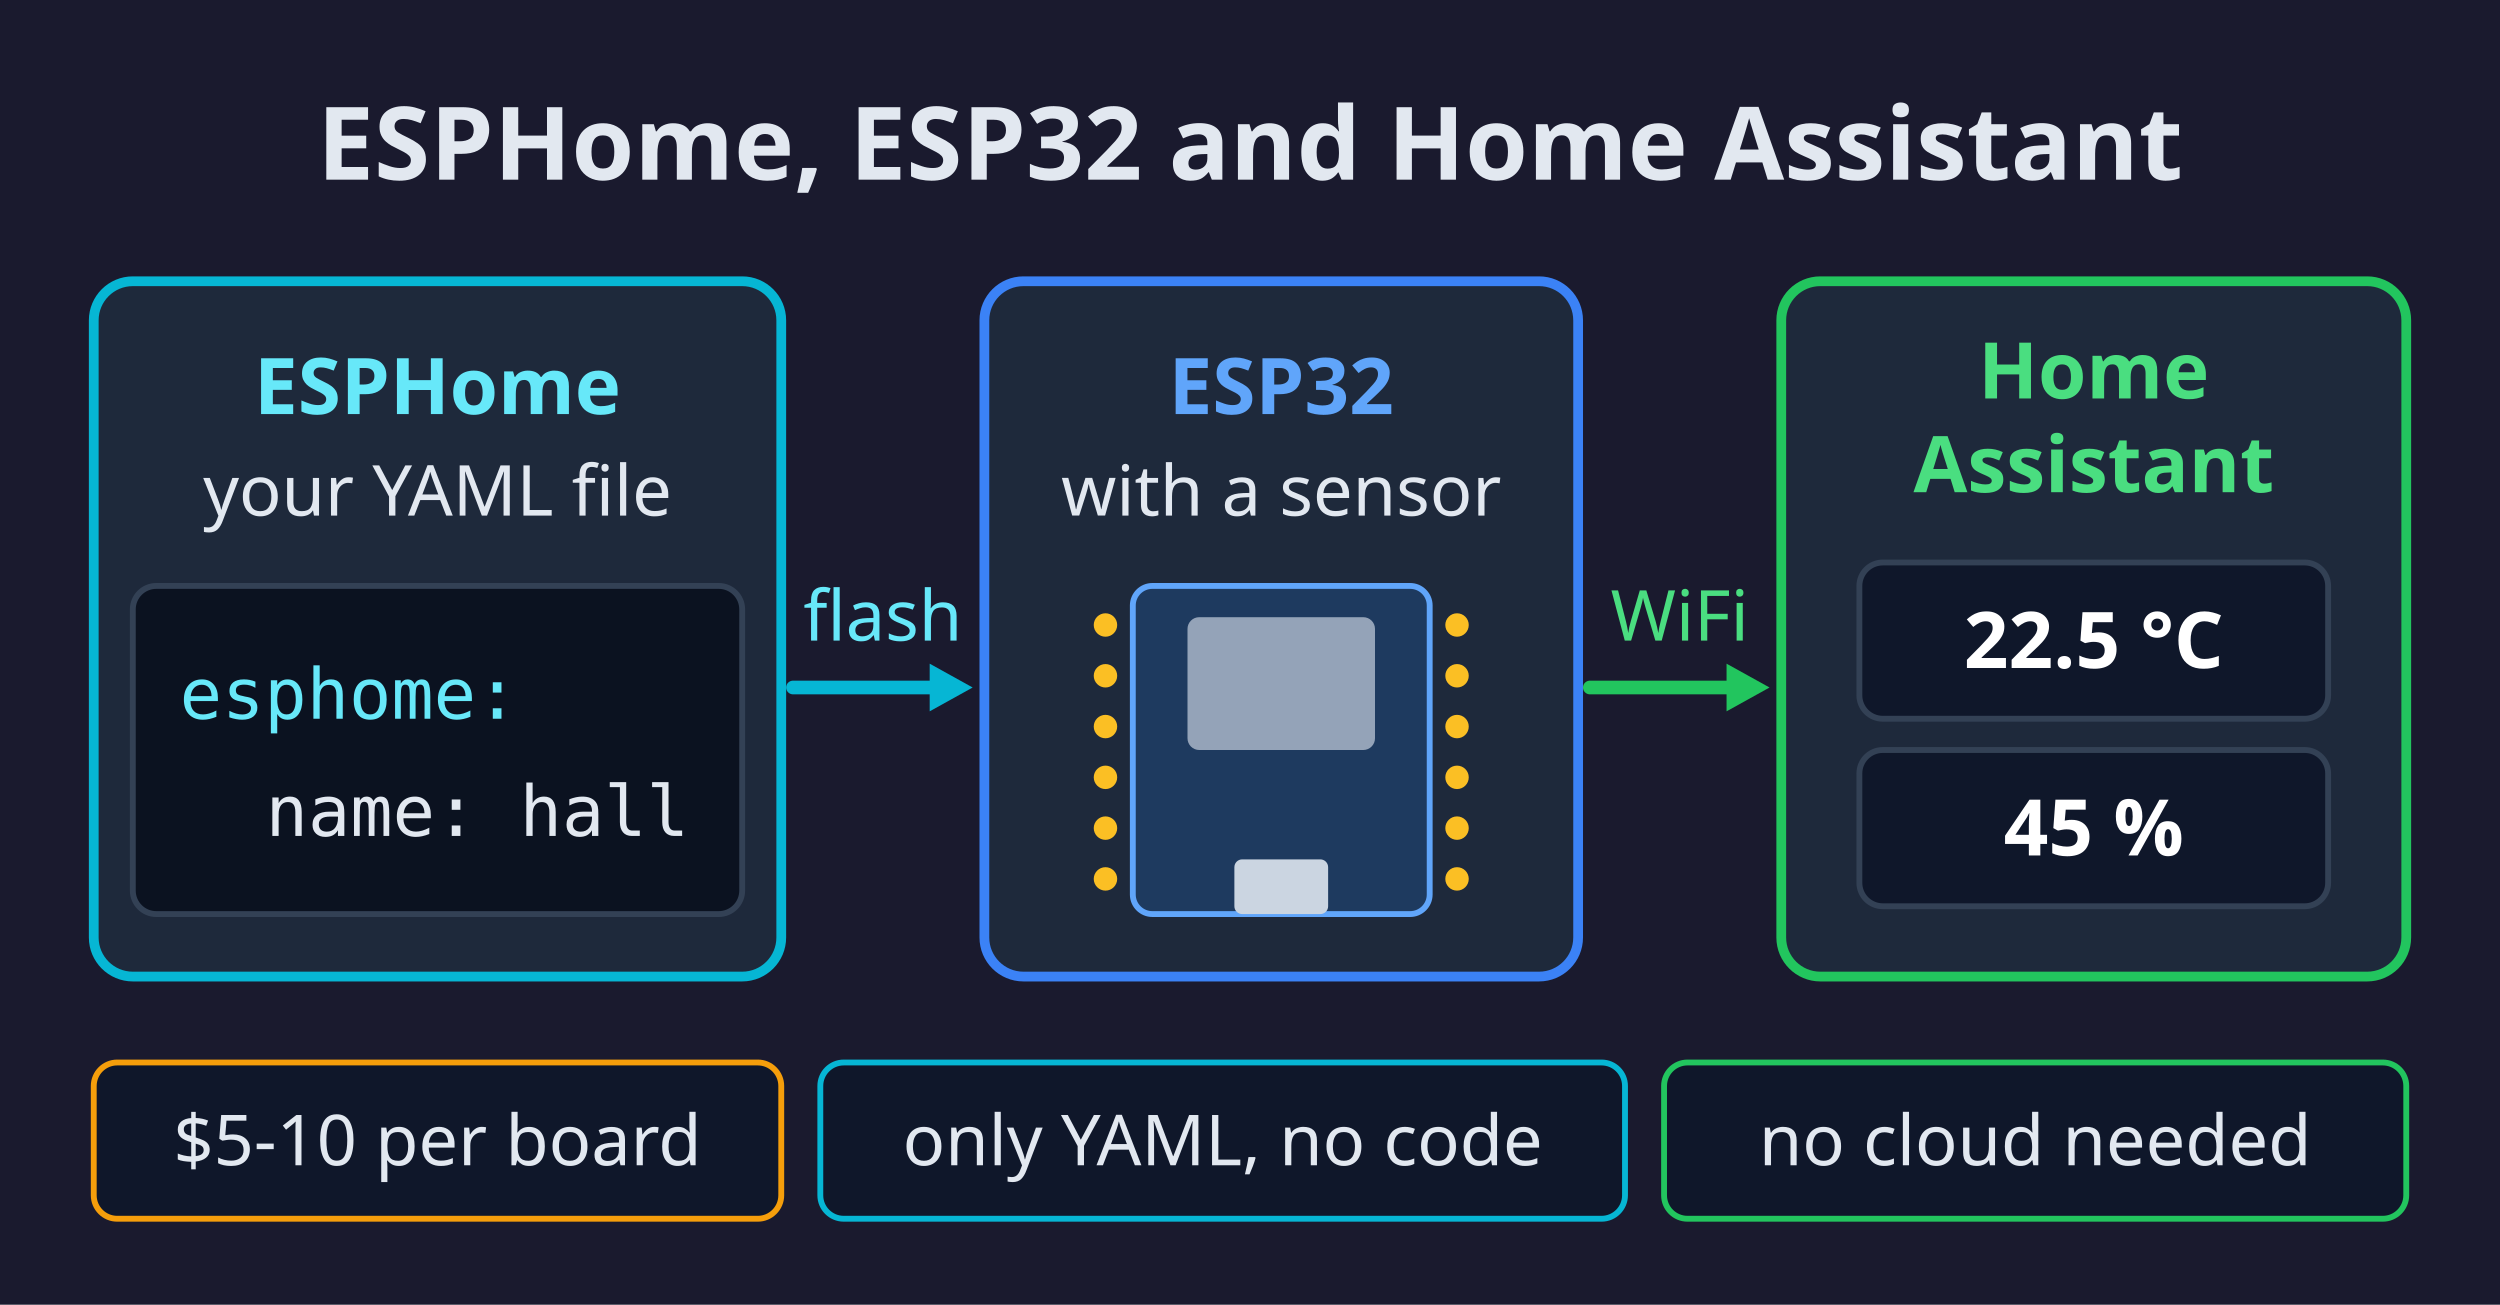
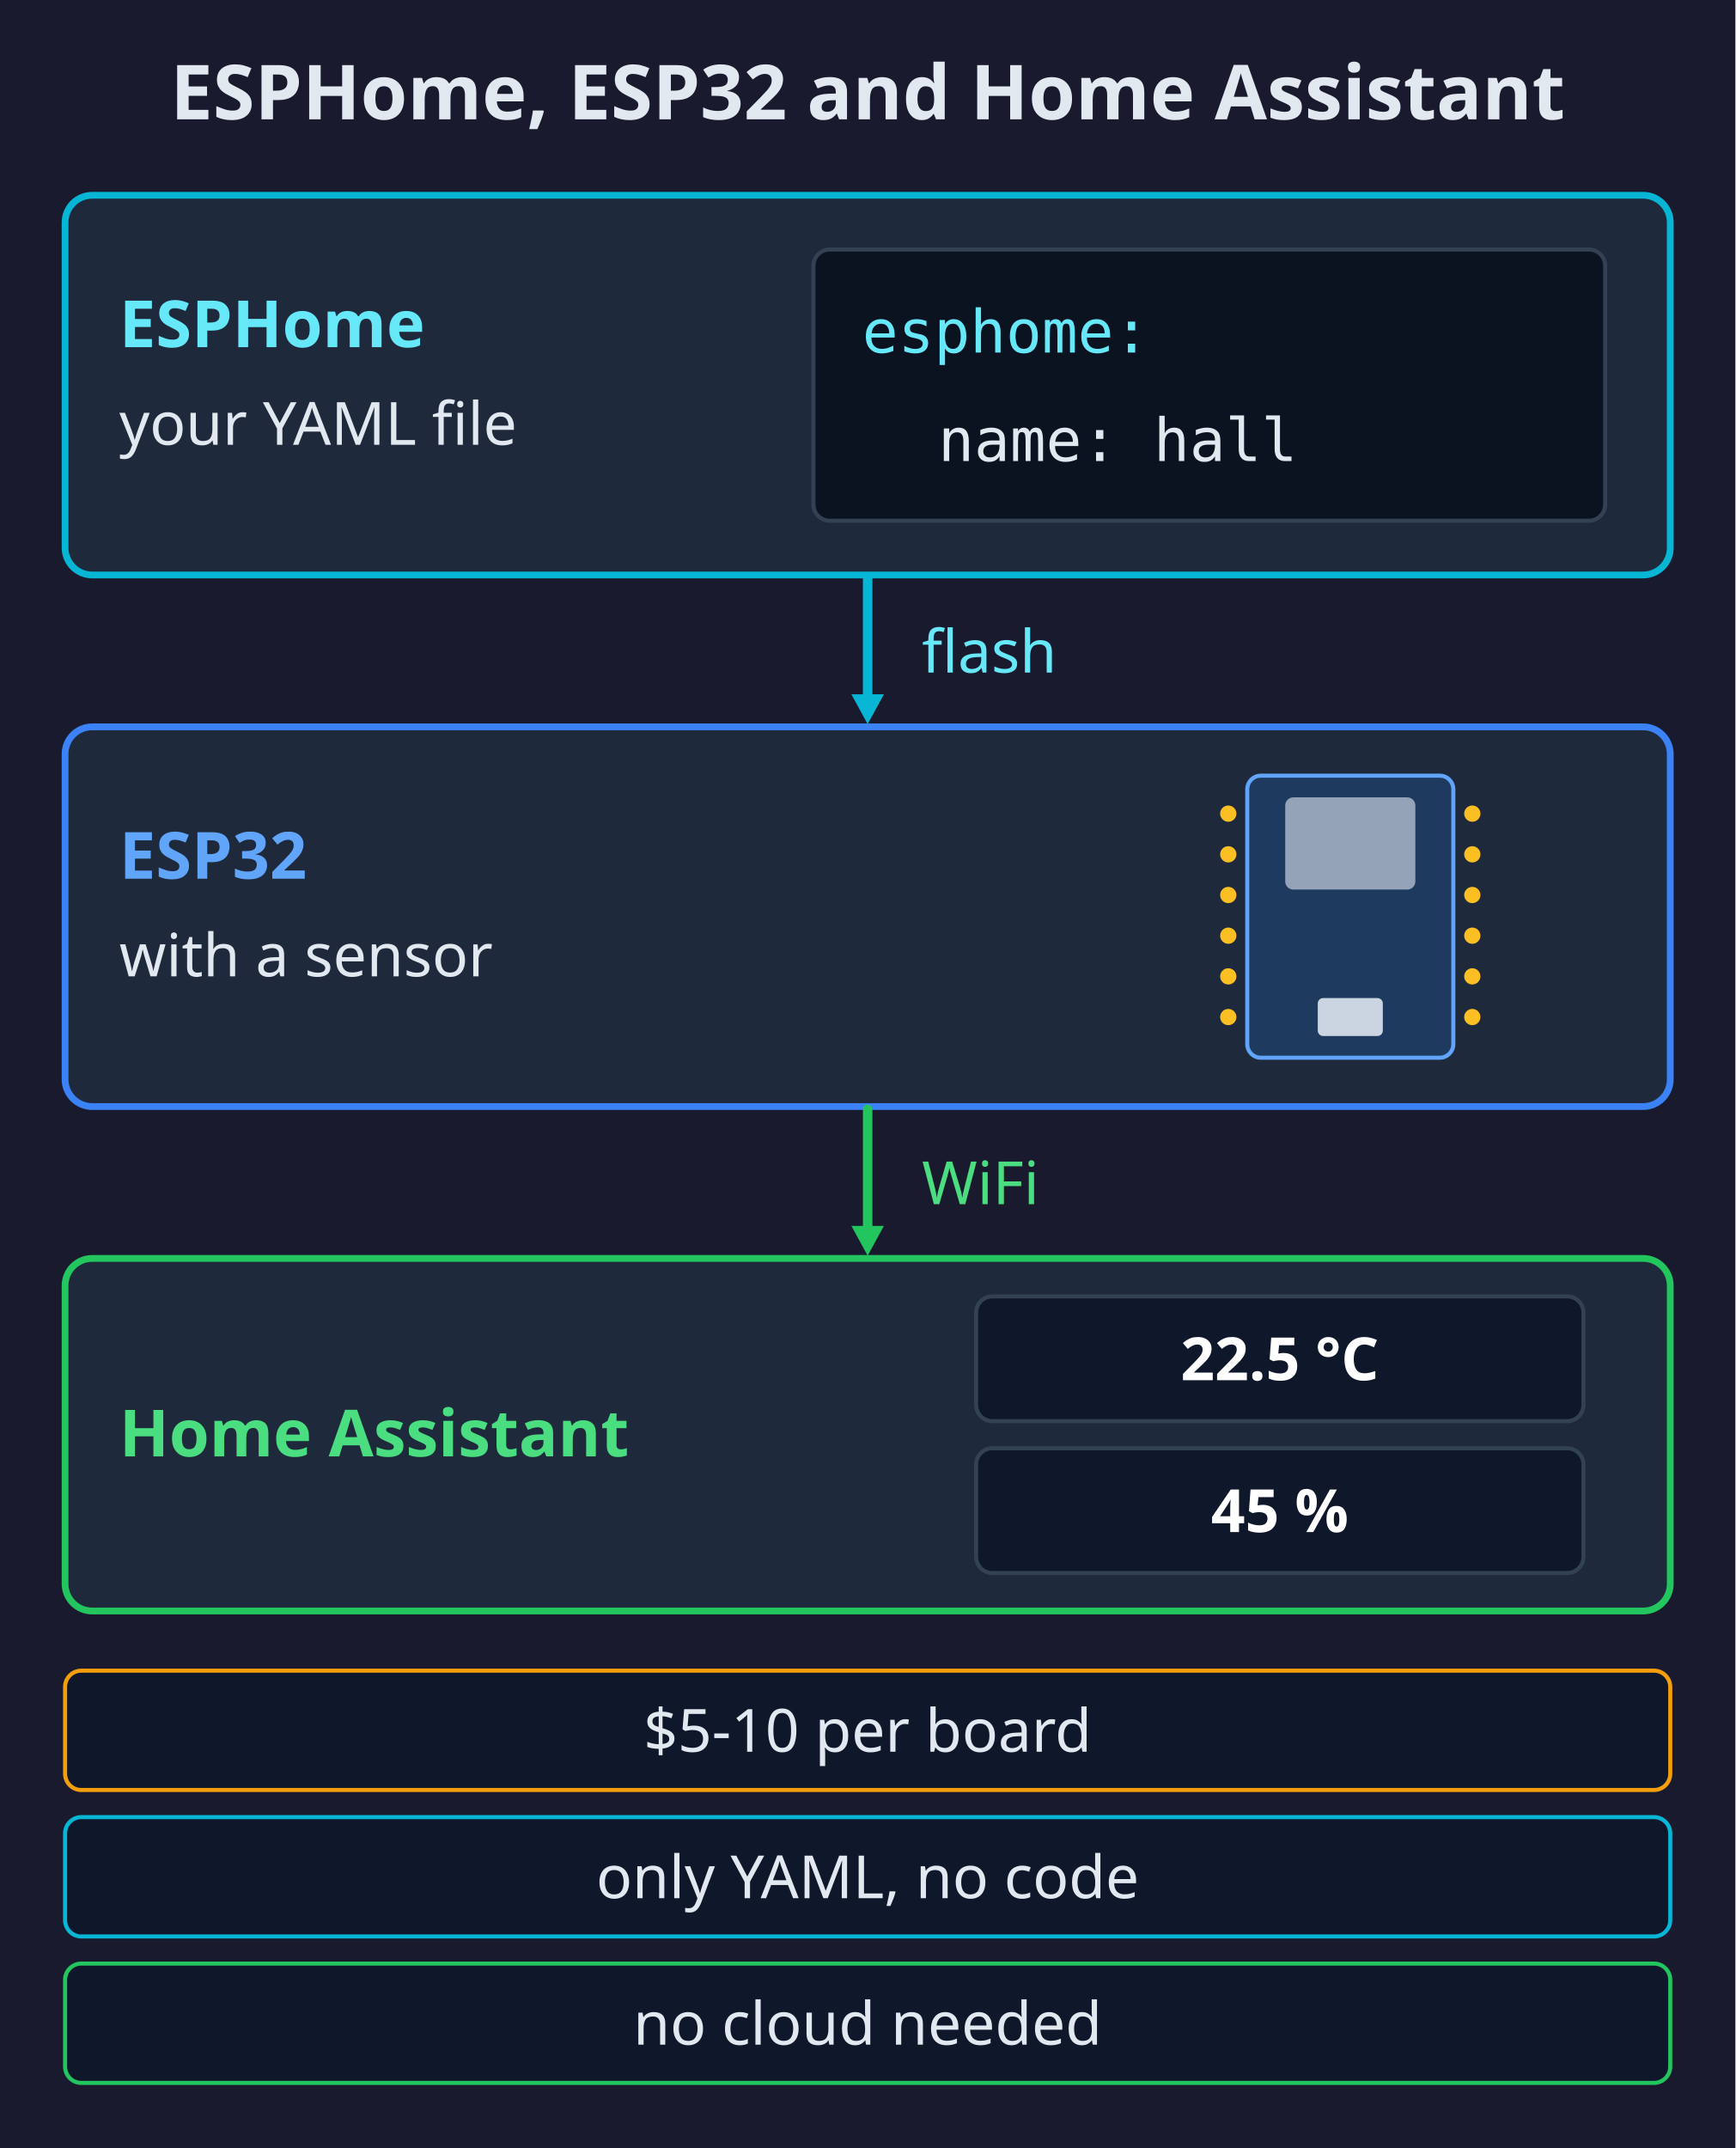
- <svg xmlns="http://www.w3.org/2000/svg" viewBox="0 0 640 334" role="img" lang="en" font-family="system-ui, sans-serif">
-   <rect x="0" y="0" width="640" height="334" fill="#1a1a2e" />
-   <text x="320" y="46" font-size="26" fill="#e2e8f0" text-anchor="middle" font-weight="700">ESPHome, ESP32 and Home Assistant</text>
-   <rect x="24" y="72" width="176" height="178" rx="10" fill="#1e293b" stroke="#06b6d4" stroke-width="2.5" />
-   <text x="112" y="106" font-size="20" fill="#67e8f9" text-anchor="middle" font-weight="700">ESPHome</text>
-   <text x="112" y="132" font-size="18" fill="#e2e8f0" text-anchor="middle">your YAML file</text>
-   <rect x="34" y="150" width="156" height="84" rx="6" fill="#0b1220" stroke="#334155" stroke-width="1.5" />
-   <text x="46" y="184" font-size="18" fill="#67e8f9" font-family="ui-monospace, Menlo, Consolas, monospace">esphome:</text>
-   <text x="68" y="214" font-size="18" fill="#e2e8f0" font-family="ui-monospace, Menlo, Consolas, monospace">name: hall</text>
-   <rect x="252" y="72" width="152" height="178" rx="10" fill="#1e293b" stroke="#3b82f6" stroke-width="2.5" />
-   <text x="328" y="106" font-size="20" fill="#60a5fa" text-anchor="middle" font-weight="700">ESP32</text>
-   <text x="328" y="132" font-size="18" fill="#e2e8f0" text-anchor="middle">with a sensor</text>
-   <rect x="290" y="150" width="76" height="84" rx="5" fill="#1e3a5f" stroke="#60a5fa" stroke-width="1.5" />
-   <rect x="304" y="158" width="48" height="34" rx="3" fill="#94a3b8" />
-   <rect x="316" y="220" width="24" height="14" rx="2" fill="#cbd5e1" />
-   <circle cx="283" cy="160" r="3" fill="#fbbf24" />
-   <circle cx="373" cy="160" r="3" fill="#fbbf24" />
-   <circle cx="283" cy="173" r="3" fill="#fbbf24" />
-   <circle cx="373" cy="173" r="3" fill="#fbbf24" />
-   <circle cx="283" cy="186" r="3" fill="#fbbf24" />
-   <circle cx="373" cy="186" r="3" fill="#fbbf24" />
-   <circle cx="283" cy="199" r="3" fill="#fbbf24" />
-   <circle cx="373" cy="199" r="3" fill="#fbbf24" />
-   <circle cx="283" cy="212" r="3" fill="#fbbf24" />
-   <circle cx="373" cy="212" r="3" fill="#fbbf24" />
-   <circle cx="283" cy="225" r="3" fill="#fbbf24" />
-   <circle cx="373" cy="225" r="3" fill="#fbbf24" />
-   <rect x="456" y="72" width="160" height="178" rx="10" fill="#1e293b" stroke="#22c55e" stroke-width="2.5" />
-   <text x="536" y="102" font-size="20" fill="#4ade80" text-anchor="middle" font-weight="700">Home</text>
-   <text x="536" y="126" font-size="20" fill="#4ade80" text-anchor="middle" font-weight="700">Assistant</text>
-   <rect x="476" y="144" width="120" height="40" rx="6" fill="#0f172a" stroke="#334155" stroke-width="1.5" />
-   <text x="536" y="171" font-size="20" fill="#ffffff" text-anchor="middle" font-weight="700">22.5 °C</text>
-   <rect x="476" y="192" width="120" height="40" rx="6" fill="#0f172a" stroke="#334155" stroke-width="1.5" />
-   <text x="536" y="219" font-size="20" fill="#ffffff" text-anchor="middle" font-weight="700">45 %</text>
-   <path d="M203 176L238 176" fill="none" stroke="#06b6d4" stroke-width="3.5" stroke-linecap="round" stroke-linejoin="round" />
-   <path d="M249 176L238 169.9L238 182.1Z" fill="#06b6d4" />
-   <text x="226" y="164" font-size="18" fill="#67e8f9" text-anchor="middle">flash</text>
-   <path d="M407 176L442 176" fill="none" stroke="#22c55e" stroke-width="3.5" stroke-linecap="round" stroke-linejoin="round" />
-   <path d="M453 176L442 169.9L442 182.1Z" fill="#22c55e" />
-   <text x="430" y="164" font-size="18" fill="#4ade80" text-anchor="middle">WiFi</text>
-   <rect x="24" y="272" width="176" height="40" rx="6" fill="#0f172a" stroke="#f59e0b" stroke-width="1.5" />
-   <text x="112" y="298.3" font-size="18" fill="#e2e8f0" text-anchor="middle">$5-10 per board</text>
-   <rect x="210" y="272" width="206" height="40" rx="6" fill="#0f172a" stroke="#06b6d4" stroke-width="1.5" />
-   <text x="313" y="298.3" font-size="18" fill="#e2e8f0" text-anchor="middle">only YAML, no code</text>
-   <rect x="426" y="272" width="190" height="40" rx="6" fill="#0f172a" stroke="#22c55e" stroke-width="1.5" />
-   <text x="521" y="298.3" font-size="18" fill="#e2e8f0" text-anchor="middle">no cloud needed</text>
+ <svg xmlns="http://www.w3.org/2000/svg" viewBox="0 0 640 792" role="img" lang="en" font-family="system-ui, sans-serif">
+   <rect x="0" y="0" width="640" height="792" fill="#1a1a2e" />
+   <text x="320" y="44" font-size="28" fill="#e2e8f0" text-anchor="middle" font-weight="700">ESPHome, ESP32 and Home Assistant</text>
+   <rect x="24" y="72" width="592" height="140" rx="10" fill="#1e293b" stroke="#06b6d4" stroke-width="2.5" />
+   <text x="44" y="128" font-size="24" fill="#67e8f9" font-weight="700">ESPHome</text>
+   <text x="44" y="164" font-size="22" fill="#e2e8f0">your YAML file</text>
+   <rect x="300" y="92" width="292" height="100" rx="6" fill="#0b1220" stroke="#334155" stroke-width="1.5" />
+   <text x="318" y="130" font-size="22" fill="#67e8f9" font-family="ui-monospace, Menlo, Consolas, monospace">esphome:</text>
+   <text x="346" y="170" font-size="22" fill="#e2e8f0" font-family="ui-monospace, Menlo, Consolas, monospace">name: hall</text>
+   <path d="M320 213L320 256" fill="none" stroke="#06b6d4" stroke-width="3.5" stroke-linecap="round" stroke-linejoin="round" />
+   <path d="M320 267L314 256L326 256Z" fill="#06b6d4" />
+   <text x="340" y="248" font-size="22" fill="#67e8f9">flash</text>
+   <rect x="24" y="268" width="592" height="140" rx="10" fill="#1e293b" stroke="#3b82f6" stroke-width="2.5" />
+   <text x="44" y="324" font-size="24" fill="#60a5fa" font-weight="700">ESP32</text>
+   <text x="44" y="360" font-size="22" fill="#e2e8f0">with a sensor</text>
+   <rect x="460" y="286" width="76" height="104" rx="5" fill="#1e3a5f" stroke="#60a5fa" stroke-width="1.5" />
+   <rect x="474" y="294" width="48" height="34" rx="3" fill="#94a3b8" />
+   <rect x="486" y="368" width="24" height="14" rx="2" fill="#cbd5e1" />
+   <circle cx="453" cy="300" r="3" fill="#fbbf24" />
+   <circle cx="543" cy="300" r="3" fill="#fbbf24" />
+   <circle cx="453" cy="315" r="3" fill="#fbbf24" />
+   <circle cx="543" cy="315" r="3" fill="#fbbf24" />
+   <circle cx="453" cy="330" r="3" fill="#fbbf24" />
+   <circle cx="543" cy="330" r="3" fill="#fbbf24" />
+   <circle cx="453" cy="345" r="3" fill="#fbbf24" />
+   <circle cx="543" cy="345" r="3" fill="#fbbf24" />
+   <circle cx="453" cy="360" r="3" fill="#fbbf24" />
+   <circle cx="543" cy="360" r="3" fill="#fbbf24" />
+   <circle cx="453" cy="375" r="3" fill="#fbbf24" />
+   <circle cx="543" cy="375" r="3" fill="#fbbf24" />
+   <path d="M320 409L320 452" fill="none" stroke="#22c55e" stroke-width="3.5" stroke-linecap="round" stroke-linejoin="round" />
+   <path d="M320 463L314 452L326 452Z" fill="#22c55e" />
+   <text x="340" y="444" font-size="22" fill="#4ade80">WiFi</text>
+   <rect x="24" y="464" width="592" height="130" rx="10" fill="#1e293b" stroke="#22c55e" stroke-width="2.5" />
+   <text x="44" y="537" font-size="24" fill="#4ade80" font-weight="700">Home Assistant</text>
+   <rect x="360" y="478" width="224" height="46" rx="6" fill="#0f172a" stroke="#334155" stroke-width="1.5" />
+   <text x="472" y="508.9" font-size="22" fill="#ffffff" text-anchor="middle" font-weight="700">22.5 °C</text>
+   <rect x="360" y="534" width="224" height="46" rx="6" fill="#0f172a" stroke="#334155" stroke-width="1.5" />
+   <text x="472" y="564.9" font-size="22" fill="#ffffff" text-anchor="middle" font-weight="700">45 %</text>
+   <rect x="24" y="616" width="592" height="44" rx="6" fill="#0f172a" stroke="#f59e0b" stroke-width="1.5" />
+   <text x="320" y="645.9" font-size="22" fill="#e2e8f0" text-anchor="middle">$5-10 per board</text>
+   <rect x="24" y="670" width="592" height="44" rx="6" fill="#0f172a" stroke="#06b6d4" stroke-width="1.5" />
+   <text x="320" y="699.9" font-size="22" fill="#e2e8f0" text-anchor="middle">only YAML, no code</text>
+   <rect x="24" y="724" width="592" height="44" rx="6" fill="#0f172a" stroke="#22c55e" stroke-width="1.5" />
+   <text x="320" y="753.9" font-size="22" fill="#e2e8f0" text-anchor="middle">no cloud needed</text>
</svg>
